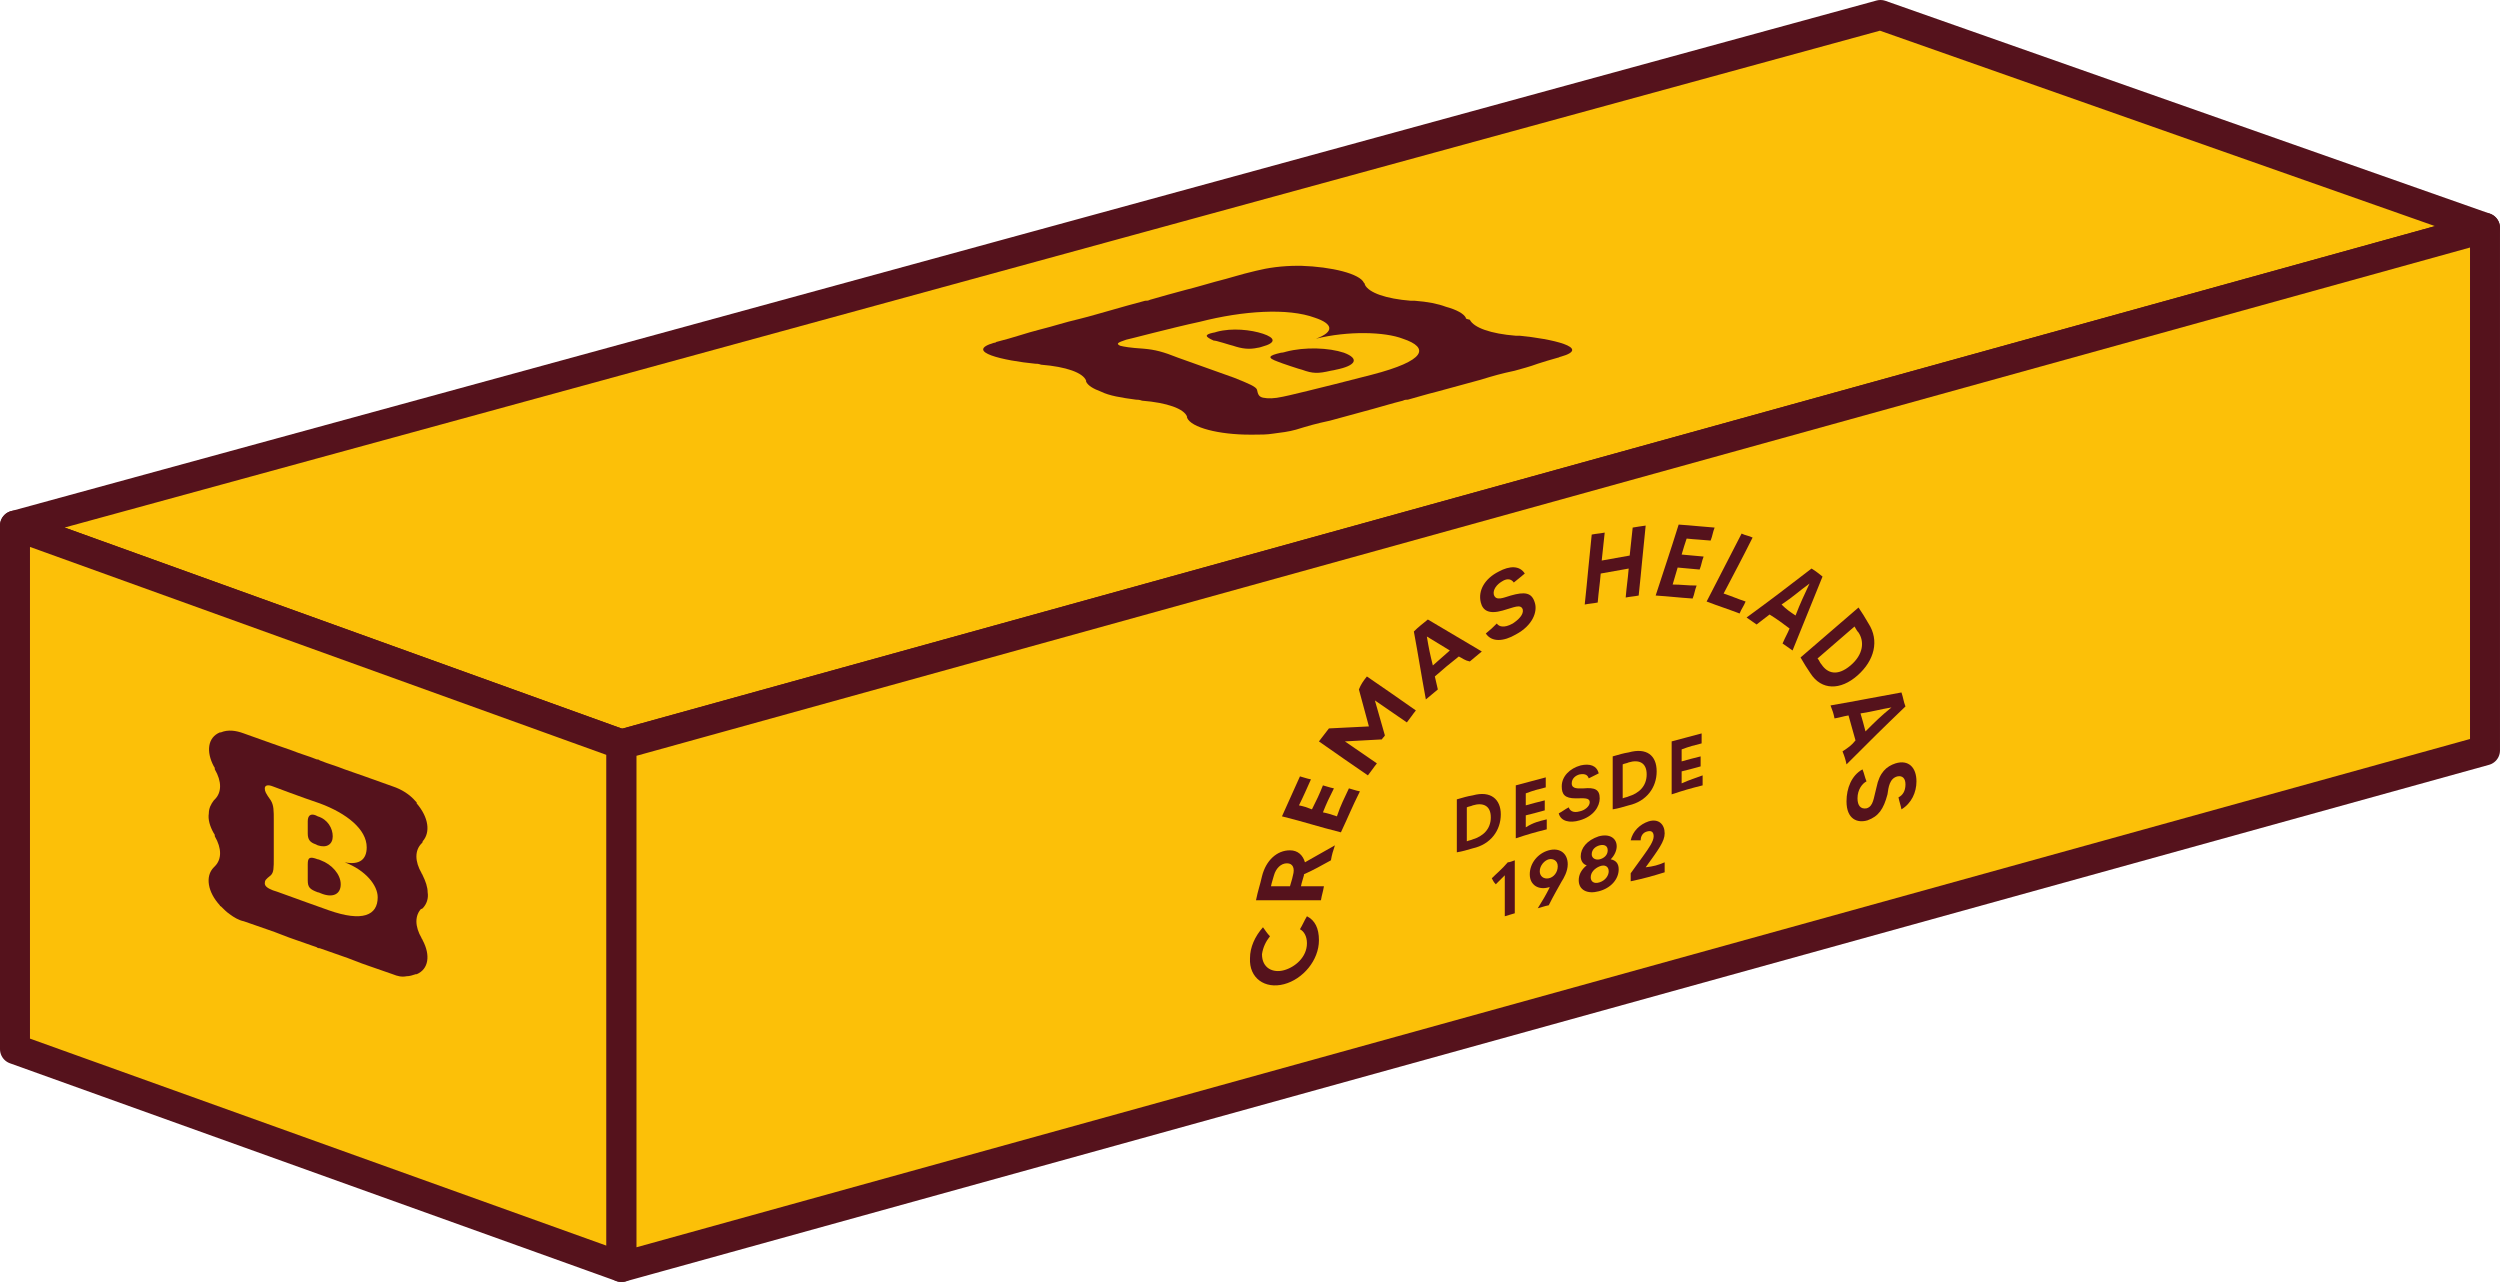
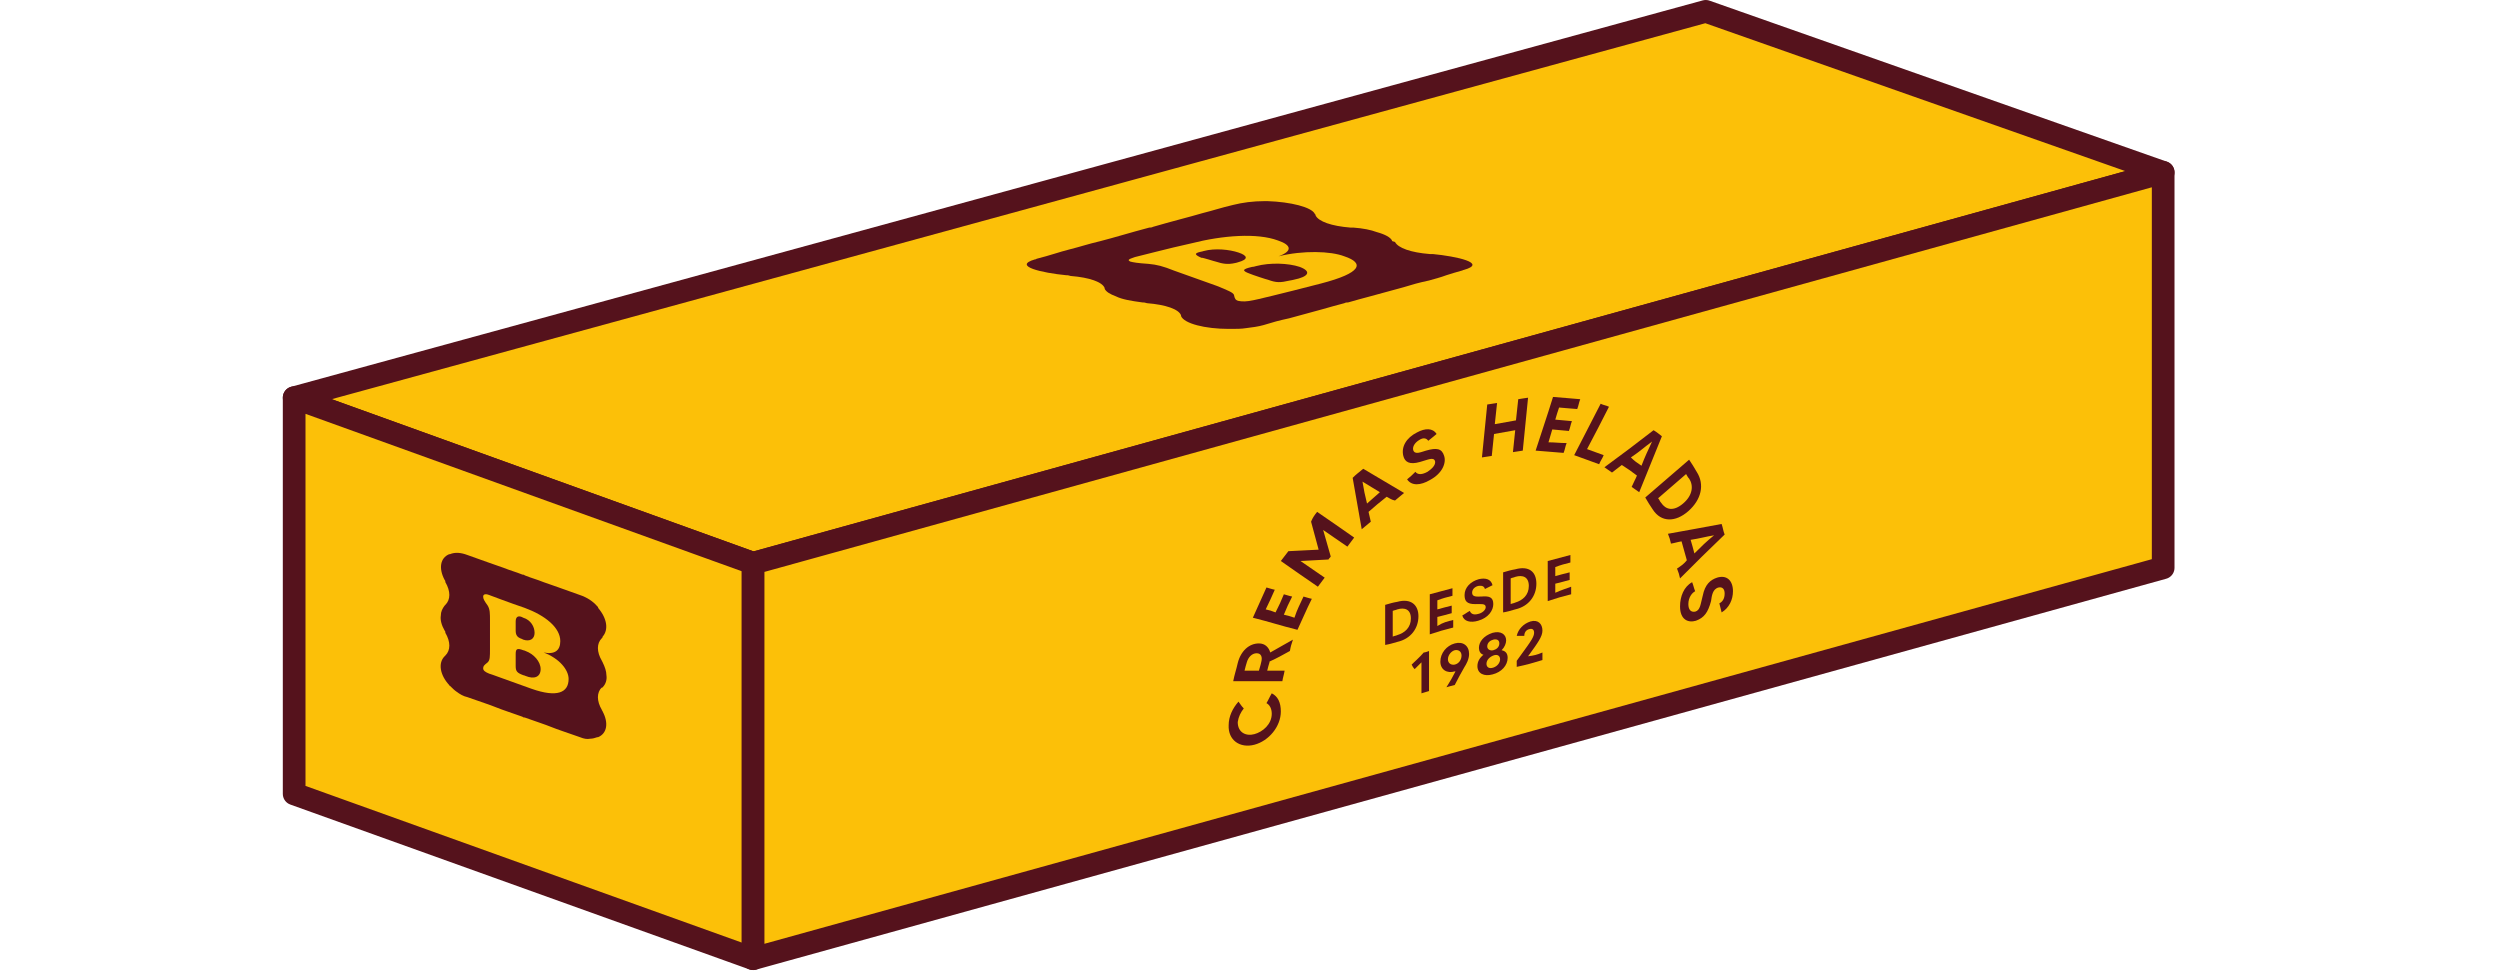
- <svg xmlns="http://www.w3.org/2000/svg" width="66.199mm" height="33.946mm" viewBox="0 0 66.199 33.946" version="1.1" id="svg3748">
+ <svg xmlns="http://www.w3.org/2000/svg" width="59.928mm" height="23.31mm" viewBox="0 0 59.928 23.31" version="1.1" id="svg3748">
  <defs id="defs3745" />
  <g id="layer1" transform="translate(-125.3117,-223.9975)">
-     <g id="g5642" transform="matrix(0.2645833,0,0,0.2645833,50.24936,207.514)">
-       <polygon class="st4" points="471.9,63.8 285.2,114.9 345.9,136.8 532.4,85.1 " id="polygon5574" style="fill:#fcc008;stroke:#55121c;stroke-width:3;stroke-linecap:round;stroke-linejoin:round" />
-       <polygon class="st4" points="345.9,136.8 345.9,189.1 285.2,167.3 285.2,114.9 " id="polygon5576" style="fill:#fcc008;stroke:#55121c;stroke-width:3;stroke-linecap:round;stroke-linejoin:round" />
+     <g id="g5642" transform="matrix(0.1812399,0,0,0.1812399,80.67335,212.7063)">
+       <polygon class="st4" points="345.9,136.8 532.4,85.1 471.9,63.8 285.2,114.9 " id="polygon5574" style="fill:#fcc008;stroke:#55121c;stroke-width:3;stroke-linecap:round;stroke-linejoin:round" />
+       <polygon class="st4" points="285.2,167.3 285.2,114.9 345.9,136.8 345.9,189.1 " id="polygon5576" style="fill:#fcc008;stroke:#55121c;stroke-width:3;stroke-linecap:round;stroke-linejoin:round" />
      <g id="g5582">
        <path class="st3" d="m 326,153.2 c 0.4,-0.4 0.6,-1 0.5,-1.6 0,-0.5 -0.2,-1.1 -0.5,-1.7 0,-0.1 -0.1,-0.1 -0.1,-0.2 -0.7,-1.2 -0.7,-2.3 0,-3 0.1,-0.1 0.1,-0.1 0.1,-0.2 0.8,-0.9 0.6,-2.4 -0.6,-3.8 0,0 0,0 0,-0.1 l -0.1,-0.1 c -0.6,-0.7 -1.4,-1.2 -2.3,-1.5 -1.1,-0.4 -1.7,-0.6 -2.8,-1 -0.8,-0.3 -1.2,-0.4 -2,-0.7 -1,-0.4 -1.5,-0.5 -2.5,-0.9 -0.1,-0.1 -0.2,-0.1 -0.3,-0.1 -1,-0.4 -1.5,-0.5 -2.5,-0.9 -0.8,-0.3 -1.2,-0.4 -2,-0.7 -1.1,-0.4 -1.7,-0.6 -2.8,-1 -0.8,-0.3 -1.6,-0.4 -2.3,-0.1 h -0.1 v 0 c -1.2,0.5 -1.4,1.9 -0.6,3.4 0.1,0.1 0.1,0.2 0.1,0.3 0.7,1.2 0.7,2.3 0,3 l -0.1,0.1 c -0.3,0.4 -0.5,0.8 -0.5,1.3 -0.1,0.6 0.1,1.3 0.5,2 0.1,0.1 0.1,0.2 0.1,0.3 0.7,1.2 0.7,2.3 0,3 l -0.1,0.1 c -0.9,0.9 -0.6,2.5 0.6,3.8 0,0.1 0.1,0.1 0.1,0.1 0.3,0.3 0.6,0.6 0.9,0.8 0.4,0.3 0.9,0.6 1.4,0.7 0.9,0.3 1.4,0.5 2.3,0.8 1.2,0.4 1.8,0.7 3,1.1 0.8,0.3 1.2,0.4 2,0.7 0.1,0.1 0.2,0.1 0.3,0.1 0.8,0.3 1.2,0.4 2,0.7 1.2,0.4 1.8,0.7 3,1.1 0.9,0.3 1.4,0.5 2.3,0.8 0.5,0.2 0.9,0.3 1.4,0.2 0.3,0 0.6,-0.1 0.9,-0.2 h 0.1 c 1.2,-0.5 1.4,-1.9 0.6,-3.4 0,-0.1 -0.1,-0.1 -0.1,-0.2 -0.7,-1.2 -0.7,-2.3 0,-3 -0.1,0.1 0,0.1 0.1,0 z" id="path5578" style="fill:#55121c" />
        <path class="st1" d="m 321.5,152.1 c 0,1.8 -1.5,2.5 -4.9,1.3 -3.4,-1.2 -5.5,-2 -5.6,-2 -0.5,-0.2 -0.8,-0.4 -0.8,-0.7 0,-0.3 0.1,-0.4 0.6,-0.8 0.3,-0.3 0.3,-0.7 0.3,-1.8 v -3.7 c 0,-1 0,-1.5 -0.3,-2 -0.5,-0.7 -0.6,-0.9 -0.6,-1.2 0,-0.3 0.3,-0.4 0.8,-0.2 0,0 2.9,1.1 4.7,1.7 2.7,1 4.7,2.6 4.7,4.4 0,1.2 -0.7,1.8 -2.2,1.5 2.1,0.8 3.3,2.3 3.3,3.5 z m -7,-6.4 c 0,0.6 0.2,0.9 0.8,1.1 l 0.2,0.1 c 0.9,0.3 1.5,-0.1 1.5,-0.9 0,-0.8 -0.5,-1.7 -1.5,-2 l -0.2,-0.1 c -0.5,-0.2 -0.8,0 -0.8,0.6 z m 3.3,5.1 c 0,-1 -0.9,-2 -2,-2.4 0,0 -0.2,-0.1 -0.3,-0.1 -0.8,-0.3 -1,-0.2 -1,0.5 v 1.6 c 0,0.7 0.2,0.9 1,1.2 0.1,0 0.3,0.1 0.3,0.1 1.2,0.5 2,0.1 2,-0.9 z" id="path5580" style="fill:#fbc009" />
      </g>
-       <polygon class="st4" points="345.9,136.8 345.9,189.1 532.4,137.4 532.4,85.1 " id="polygon5584" style="fill:#fcc008;stroke:#55121c;stroke-width:3;stroke-linecap:round;stroke-linejoin:round" />
+       <polygon class="st4" points="532.4,137.4 532.4,85.1 345.9,136.8 345.9,189.1 " id="polygon5584" style="fill:#fcc008;stroke:#55121c;stroke-width:3;stroke-linecap:round;stroke-linejoin:round" />
      <g id="g5634">
        <g id="g5612">
          <path class="st3" d="m 413.8,155.3 c 0.3,-0.5 0.4,-0.8 0.7,-1.3 0.8,0.4 1.2,1.2 1.2,2.4 0,2 -1.6,3.9 -3.5,4.4 -1.9,0.5 -3.5,-0.6 -3.4,-2.6 0,-1.1 0.5,-2.2 1.3,-3.1 0.3,0.4 0.4,0.6 0.7,0.9 -0.4,0.5 -0.7,1.1 -0.8,1.8 0,1.4 1.1,1.9 2.2,1.6 1.1,-0.3 2.3,-1.3 2.3,-2.7 0,-0.7 -0.3,-1.2 -0.7,-1.4 z" id="path5586" style="fill:#55121c" />
          <path class="st3" d="m 416.9,148.4 c -1.1,0.6 -1.6,0.9 -2.7,1.4 v 0.1 c -0.1,0.4 -0.2,0.6 -0.3,1.1 0.9,0 1.4,0 2.3,0 -0.1,0.6 -0.2,0.8 -0.3,1.4 -2.6,0 -3.9,0 -6.5,0 0.2,-1 0.4,-1.5 0.6,-2.4 0.4,-1.6 1.5,-2.6 2.8,-2.6 0.8,0 1.3,0.5 1.5,1.2 1.2,-0.7 1.8,-1 3,-1.7 -0.2,0.6 -0.3,0.9 -0.4,1.5 z m -4.1,2.6 c 0.1,-0.4 0.2,-0.6 0.3,-1.1 0.2,-0.7 0,-1.2 -0.6,-1.2 -0.6,0 -1.1,0.5 -1.3,1.2 -0.1,0.4 -0.2,0.6 -0.3,1.1 0.8,0 1.2,0 1.9,0 z" id="path5588" style="fill:#55121c" />
          <path class="st3" d="m 418.7,141.2 c 0.4,0.1 0.6,0.2 1.1,0.3 -0.8,1.6 -1.1,2.4 -1.9,4.1 -2.4,-0.6 -3.5,-1 -5.9,-1.6 0.7,-1.6 1.1,-2.4 1.8,-4 0.4,0.1 0.6,0.2 1.1,0.3 -0.5,1.1 -0.7,1.6 -1.2,2.6 0.5,0.1 0.8,0.2 1.3,0.4 0.5,-1 0.7,-1.4 1.1,-2.4 0.4,0.1 0.6,0.2 1.1,0.3 -0.5,1 -0.7,1.4 -1.1,2.4 0.5,0.1 0.8,0.2 1.4,0.4 0.4,-1.2 0.7,-1.7 1.2,-2.8 z" id="path5590" style="fill:#55121c" />
          <path class="st3" d="m 420.5,130 c 1.9,1.3 2.9,2 4.9,3.4 -0.4,0.5 -0.5,0.7 -0.9,1.2 -1.3,-0.9 -1.9,-1.3 -3.2,-2.2 0.4,1.4 0.6,2.1 1,3.5 -0.1,0.2 -0.2,0.2 -0.3,0.4 -1.5,0.1 -2.2,0.1 -3.7,0.2 1.3,0.9 1.9,1.3 3.2,2.2 -0.4,0.5 -0.5,0.7 -0.9,1.2 -1.9,-1.3 -2.9,-2 -4.9,-3.4 0.4,-0.5 0.6,-0.8 1,-1.3 1.6,-0.1 2.4,-0.1 4,-0.2 -0.4,-1.5 -0.6,-2.2 -1,-3.7 0.2,-0.5 0.4,-0.8 0.8,-1.3 z" id="path5592" style="fill:#55121c" />
          <path class="st3" d="m 429.7,128 c -1,0.8 -1.5,1.2 -2.4,2 0.1,0.5 0.2,0.8 0.3,1.3 -0.5,0.4 -0.7,0.6 -1.2,1 -0.5,-2.7 -0.7,-4.1 -1.2,-6.8 0.5,-0.5 0.8,-0.7 1.4,-1.2 2.2,1.3 3.2,1.9 5.4,3.2 -0.5,0.4 -0.7,0.6 -1.2,1 -0.5,-0.1 -0.7,-0.3 -1.1,-0.5 z m -0.9,-0.6 -2.3,-1.4 c 0.2,1.2 0.3,1.7 0.6,2.9 0.7,-0.6 1,-0.9 1.7,-1.5 z" id="path5594" style="fill:#55121c" />
          <path class="st3" d="m 437.3,122.6 c 0.3,0.9 -0.2,2.3 -1.9,3.2 -1.2,0.7 -2.4,0.8 -3,-0.1 0.5,-0.4 0.7,-0.6 1.1,-1 0.2,0.3 0.7,0.5 1.6,0 0.6,-0.4 1.1,-0.9 1,-1.4 -0.2,-0.6 -0.9,-0.2 -2,0.1 -1.4,0.4 -2,0 -2.2,-0.8 -0.3,-1.2 0.4,-2.4 1.8,-3.1 1.1,-0.6 2.1,-0.6 2.6,0.2 -0.5,0.4 -0.7,0.6 -1.1,0.9 -0.2,-0.3 -0.6,-0.5 -1.2,-0.1 -0.5,0.3 -0.9,0.8 -0.8,1.3 0.2,0.7 1,0.3 1.7,0.1 1.4,-0.4 2.1,-0.3 2.4,0.7 z" id="path5596" style="fill:#55121c" />
          <path class="st3" d="m 448.4,114.9 c -0.3,2.8 -0.4,4.2 -0.7,7 -0.5,0.1 -0.8,0.1 -1.3,0.2 0.1,-1.2 0.2,-1.7 0.3,-2.9 -1.1,0.2 -1.7,0.3 -2.8,0.5 -0.1,1.2 -0.2,1.7 -0.3,2.9 -0.5,0.1 -0.8,0.1 -1.3,0.2 0.3,-2.8 0.4,-4.2 0.7,-7 0.5,-0.1 0.8,-0.1 1.3,-0.2 -0.1,1.1 -0.2,1.7 -0.3,2.8 1.1,-0.2 1.7,-0.3 2.8,-0.5 0.1,-1.1 0.2,-1.7 0.3,-2.8 0.5,-0.1 0.7,-0.1 1.3,-0.2 z" id="path5598" style="fill:#55121c" />
          <path class="st3" d="m 453.5,120.9 c -0.2,0.5 -0.2,0.8 -0.4,1.3 -1.5,-0.1 -2.2,-0.2 -3.7,-0.3 0.9,-2.8 1.4,-4.2 2.3,-7.1 1.5,0.1 2.2,0.2 3.6,0.3 -0.2,0.5 -0.2,0.8 -0.4,1.3 -1,-0.1 -1.5,-0.1 -2.4,-0.2 -0.2,0.6 -0.3,0.9 -0.5,1.6 0.9,0.1 1.3,0.1 2.2,0.2 -0.2,0.5 -0.2,0.8 -0.4,1.3 -0.9,-0.1 -1.3,-0.1 -2.2,-0.2 -0.2,0.7 -0.3,1 -0.5,1.7 0.9,0 1.4,0.1 2.4,0.1 z" id="path5600" style="fill:#55121c" />
          <path class="st3" d="m 458.4,122.5 c -0.2,0.5 -0.4,0.7 -0.6,1.2 -1.3,-0.5 -2,-0.7 -3.3,-1.2 1.4,-2.7 2.1,-4.1 3.5,-6.8 0.4,0.2 0.7,0.2 1.1,0.4 -1.1,2.2 -1.7,3.3 -2.9,5.6 0.9,0.3 1.3,0.5 2.2,0.8 z" id="path5602" style="fill:#55121c" />
          <path class="st3" d="m 462.8,125.2 c -0.8,-0.6 -1.2,-0.9 -2,-1.4 -0.5,0.4 -0.8,0.6 -1.3,1 -0.4,-0.3 -0.6,-0.4 -1,-0.7 2.6,-1.9 3.9,-2.9 6.5,-4.9 0.5,0.3 0.7,0.5 1.1,0.8 -1.2,3 -1.8,4.4 -3,7.4 -0.4,-0.3 -0.6,-0.4 -1,-0.7 0.3,-0.7 0.5,-1 0.7,-1.5 z m 0.6,-1.3 c 0.5,-1.3 0.8,-1.9 1.4,-3.2 -1.1,0.8 -1.6,1.3 -2.8,2.1 0.5,0.5 0.8,0.7 1.4,1.1 z" id="path5604" style="fill:#55121c" />
          <path class="st3" d="m 469.6,129.9 c -1.7,1.5 -3.6,1.5 -4.7,-0.2 -0.4,-0.6 -0.6,-0.9 -1,-1.6 2.3,-2 3.5,-3 5.8,-5 0.4,0.6 0.6,0.9 1,1.6 1.1,1.7 0.6,3.7 -1.1,5.2 z m -0.7,-1 c 1.3,-1.1 1.4,-2.4 0.8,-3.3 -0.2,-0.2 -0.2,-0.3 -0.4,-0.6 -1.5,1.3 -2.2,1.9 -3.7,3.2 0.2,0.2 0.2,0.4 0.4,0.6 0.6,0.9 1.6,1.2 2.9,0.1 z" id="path5606" style="fill:#55121c" />
          <path class="st3" d="m 469.4,136.4 c -0.3,-1 -0.4,-1.5 -0.7,-2.5 -0.6,0.1 -0.8,0.2 -1.4,0.3 -0.1,-0.5 -0.2,-0.8 -0.4,-1.3 2.9,-0.5 4.3,-0.8 7.1,-1.3 0.2,0.6 0.2,0.9 0.4,1.4 -2.4,2.3 -3.5,3.4 -5.9,5.8 -0.1,-0.5 -0.2,-0.8 -0.4,-1.3 0.6,-0.4 0.9,-0.6 1.3,-1.1 z m 1,-0.9 c 1,-1 1.5,-1.5 2.6,-2.4 -1.2,0.2 -1.8,0.4 -3.1,0.6 0.2,0.7 0.3,1 0.5,1.8 z" id="path5608" style="fill:#55121c" />
          <path class="st3" d="m 470.6,144.4 c -1,0.3 -2.1,-0.1 -2.1,-1.9 0,-1.3 0.5,-2.6 1.6,-3.2 0.2,0.5 0.2,0.7 0.4,1.2 -0.4,0.2 -0.9,0.8 -0.9,1.7 0,0.7 0.3,1.1 0.9,1 0.7,-0.2 0.7,-1 1,-2.1 0.3,-1.5 1,-2.1 1.9,-2.4 1.3,-0.4 2.1,0.4 2.1,1.8 0,1.1 -0.5,2.2 -1.5,2.8 -0.1,-0.5 -0.2,-0.7 -0.3,-1.2 0.4,-0.2 0.7,-0.6 0.7,-1.3 0,-0.6 -0.3,-0.9 -0.8,-0.8 -0.8,0.2 -0.9,1.1 -1,1.8 -0.4,1.5 -0.9,2.2 -2,2.6 z" id="path5610" style="fill:#55121c" />
        </g>
        <g id="g5632">
          <path class="st3" d="m 433.9,143.8 c 0,1.6 -1,3 -2.8,3.4 -0.7,0.2 -1,0.3 -1.6,0.4 v -5.3 c 0.7,-0.2 1,-0.3 1.6,-0.4 1.8,-0.5 2.8,0.4 2.8,1.9 z m -1,0.3 c 0,-1.2 -0.8,-1.5 -1.8,-1.2 -0.2,0.1 -0.4,0.1 -0.6,0.2 v 3.4 c 0.2,-0.1 0.4,-0.1 0.6,-0.2 1,-0.3 1.8,-1 1.8,-2.2 z" id="path5614" style="fill:#55121c" />
          <path class="st3" d="m 438.5,144.3 v 1 c -1.2,0.3 -1.9,0.5 -3.1,0.9 v -5.3 c 1.2,-0.3 1.8,-0.5 3,-0.8 v 1 c -0.8,0.2 -1.2,0.3 -2,0.6 v 1.2 c 0.7,-0.2 1.1,-0.3 1.9,-0.5 v 1 c -0.7,0.2 -1.1,0.3 -1.9,0.5 v 1.2 c 0.8,-0.5 1.3,-0.6 2.1,-0.8 z" id="path5616" style="fill:#55121c" />
          <path class="st3" d="m 443.8,142.2 c 0,0.8 -0.6,1.8 -2,2.2 -1,0.3 -1.9,0.1 -2.1,-0.7 0.4,-0.2 0.6,-0.4 1,-0.6 0.1,0.3 0.4,0.6 1.1,0.4 0.5,-0.1 1,-0.5 1,-0.9 0,-0.5 -0.6,-0.4 -1.4,-0.4 -1.1,0 -1.4,-0.4 -1.4,-1.2 0,-1 0.8,-1.8 1.9,-2.1 0.9,-0.2 1.6,0 1.8,0.8 -0.4,0.2 -0.6,0.3 -1,0.5 -0.1,-0.3 -0.3,-0.5 -0.9,-0.4 -0.4,0.1 -0.8,0.4 -0.8,0.9 0,0.6 0.7,0.5 1.2,0.5 1.1,-0.1 1.6,0.1 1.6,1 z" id="path5618" style="fill:#55121c" />
          <path class="st3" d="m 449.5,139.5 c 0,1.6 -1,3 -2.8,3.4 -0.7,0.2 -1,0.3 -1.6,0.4 V 138 c 0.7,-0.2 1,-0.3 1.6,-0.4 1.8,-0.5 2.8,0.3 2.8,1.9 z m -1,0.3 c 0,-1.2 -0.8,-1.5 -1.8,-1.2 -0.2,0.1 -0.4,0.1 -0.6,0.2 v 3.4 c 0.2,-0.1 0.4,-0.1 0.6,-0.2 1,-0.3 1.8,-1 1.8,-2.2 z" id="path5620" style="fill:#55121c" />
          <path class="st3" d="m 454.1,139.9 v 1 c -1.2,0.3 -1.9,0.5 -3.1,0.9 v -5.3 c 1.2,-0.3 1.8,-0.5 3,-0.8 v 1 c -0.8,0.2 -1.2,0.3 -2,0.6 v 1.2 c 0.7,-0.2 1.1,-0.3 1.9,-0.5 v 1 c -0.7,0.2 -1.1,0.3 -1.9,0.5 v 1.2 c 0.9,-0.4 1.3,-0.5 2.1,-0.8 z" id="path5622" style="fill:#55121c" />
          <path class="st3" d="m 435.3,148.4 v 5.3 c -0.4,0.1 -0.6,0.2 -1,0.3 v -4.1 c -0.4,0.4 -0.5,0.5 -0.9,0.9 -0.2,-0.2 -0.3,-0.4 -0.4,-0.6 0.6,-0.6 1,-0.9 1.6,-1.6 0.2,0 0.4,-0.1 0.7,-0.2 z" id="path5624" style="fill:#55121c" />
          <path class="st3" d="m 436.8,149.8 c 0,-1.1 0.8,-2.1 1.9,-2.4 1.1,-0.3 1.9,0.3 1.9,1.4 0,0.7 -0.4,1.4 -0.6,1.7 -0.5,0.9 -0.8,1.4 -1.3,2.4 -0.5,0.1 -0.7,0.2 -1.1,0.3 0.5,-0.8 0.8,-1.3 1.2,-2.1 h -0.1 c -1,0.3 -1.9,-0.2 -1.9,-1.3 z m 1,-0.3 c 0,0.5 0.4,0.8 0.9,0.7 0.5,-0.1 0.9,-0.6 0.9,-1.2 0,-0.6 -0.5,-0.8 -0.9,-0.7 -0.4,0.1 -0.9,0.6 -0.9,1.2 z" id="path5626" style="fill:#55121c" />
          <path class="st3" d="m 445.7,149.3 c 0,1 -0.8,1.9 -2,2.2 -1.1,0.3 -2,-0.1 -2,-1.1 0,-0.6 0.3,-1.1 0.8,-1.5 -0.4,-0.1 -0.6,-0.5 -0.6,-0.9 0,-0.8 0.6,-1.6 1.8,-2 1.1,-0.3 1.8,0.2 1.8,1 0,0.4 -0.2,0.9 -0.6,1.3 0.5,0.1 0.8,0.4 0.8,1 z m -1,0.2 c 0,-0.5 -0.4,-0.7 -0.9,-0.5 -0.5,0.2 -0.9,0.6 -0.9,1.1 0,0.4 0.3,0.7 0.9,0.5 0.6,-0.2 0.9,-0.7 0.9,-1.1 z m -1.7,-1.7 c 0,0.4 0.4,0.6 0.8,0.5 0.4,-0.1 0.8,-0.4 0.8,-0.9 0,-0.5 -0.4,-0.6 -0.8,-0.5 -0.4,0.1 -0.8,0.4 -0.8,0.9 z" id="path5628" style="fill:#55121c" />
          <path class="st3" d="m 450.3,148.6 v 1 c -1.3,0.4 -2,0.6 -3.4,0.9 v -0.8 c 0.5,-0.7 0.8,-1.1 1.3,-1.8 0.5,-0.7 1,-1.4 1,-1.9 0,-0.4 -0.2,-0.6 -0.6,-0.5 -0.5,0.1 -0.7,0.5 -0.7,0.9 -0.4,0 -0.6,0 -1,0 0.2,-0.9 0.9,-1.6 1.8,-1.9 1,-0.3 1.6,0.3 1.6,1.2 0,0.8 -0.6,1.6 -1.9,3.4 0.8,-0.1 1.2,-0.2 1.9,-0.5 z" id="path5630" style="fill:#55121c" />
        </g>
      </g>
      <g id="g5640">
        <path class="st3" d="m 430.4,94.1 c -0.2,-0.4 -0.9,-0.8 -2,-1.1 -0.8,-0.3 -1.8,-0.5 -3.1,-0.6 -0.2,0 -0.2,0 -0.4,0 -2.5,-0.2 -4.2,-0.8 -4.6,-1.6 0,-0.1 0,-0.1 -0.1,-0.2 -0.4,-0.9 -3.2,-1.6 -6.3,-1.7 h -0.1 c -0.1,0 -0.2,0 -0.2,0 -1.6,0 -3,0.2 -4.2,0.5 -1.7,0.4 -2.5,0.7 -4.1,1.1 -1.1,0.3 -1.7,0.5 -2.9,0.8 -1.5,0.4 -2.2,0.6 -3.6,1 -0.2,0.1 -0.3,0.1 -0.5,0.1 -1.5,0.4 -2.2,0.6 -3.6,1 -1.1,0.3 -1.7,0.5 -2.9,0.8 -1.7,0.4 -2.5,0.7 -4.1,1.1 -1.2,0.3 -2.6,0.8 -4.2,1.2 -0.1,0 -0.2,0.1 -0.2,0.1 h -0.1 c -3.1,0.9 1,1.8 4.1,2.1 0.2,0 0.3,0 0.6,0.1 2.5,0.2 4.2,0.8 4.5,1.6 0,0.1 0,0.1 0,0.1 0.2,0.4 0.7,0.7 1.5,1 0.8,0.4 2,0.6 3.5,0.8 0.2,0 0.3,0 0.6,0.1 2.5,0.2 4.2,0.8 4.5,1.6 0,0.1 0,0.1 0,0.1 0.4,1 3.2,1.7 6.3,1.7 0.1,0 0.2,0 0.3,0 0.7,0 1.4,0 2,-0.1 0.8,-0.1 1.6,-0.2 2.3,-0.4 1.3,-0.4 2,-0.6 3.4,-0.9 1.8,-0.5 2.6,-0.7 4.4,-1.2 1.1,-0.3 1.7,-0.5 2.9,-0.8 0.2,-0.1 0.3,-0.1 0.5,-0.1 1.1,-0.3 1.7,-0.5 2.9,-0.8 1.8,-0.5 2.6,-0.7 4.4,-1.2 1.3,-0.4 2,-0.6 3.4,-0.9 0.7,-0.2 1.5,-0.4 2.3,-0.7 0.6,-0.2 1.3,-0.4 2,-0.6 0.1,0 0.2,-0.1 0.3,-0.1 3.2,-0.9 -1,-1.8 -4.1,-2.1 -0.2,0 -0.2,0 -0.4,0 -2.5,-0.2 -4.2,-0.8 -4.6,-1.6 -0.4,-0.1 -0.4,-0.1 -0.4,-0.2 z" id="path5636" style="fill:#55121c" />
        <path class="st1" d="m 424.1,96.2 c 2.7,0.9 2.3,2.2 -3.1,3.6 -5.4,1.4 -8.8,2.2 -8.9,2.2 -0.9,0.2 -1.5,0.2 -2,0.1 -0.4,-0.1 -0.5,-0.3 -0.6,-0.8 -0.1,-0.3 -0.8,-0.6 -2.3,-1.2 -2.2,-0.8 -3.4,-1.2 -5.6,-2 -1.5,-0.6 -2.3,-0.8 -3.4,-0.9 -1.5,-0.1 -2,-0.2 -2.4,-0.3 -0.4,-0.2 -0.3,-0.3 0.6,-0.6 0.1,0 4.6,-1.2 7.4,-1.8 4.3,-1.1 8.8,-1.4 11.5,-0.4 1.8,0.6 2,1.4 0.1,2.1 3.2,-0.8 6.9,-0.7 8.7,0 z m -17,0.7 c 0.9,0.3 1.6,0.4 2.5,0.2 0.1,0 0.4,-0.1 0.4,-0.1 1.5,-0.4 1.3,-0.9 0.1,-1.3 -1.2,-0.4 -3.1,-0.6 -4.6,-0.2 0,0 -0.3,0.1 -0.4,0.1 -0.9,0.2 -0.8,0.4 0.1,0.8 0,-0.1 1.8,0.5 1.9,0.5 z m 11.1,0.7 c -1.5,-0.5 -3.9,-0.6 -5.8,-0.1 0,0 -0.3,0.1 -0.5,0.1 -1.3,0.3 -1.4,0.5 -0.3,0.9 0.2,0.1 2.3,0.8 2.4,0.8 1.1,0.4 1.6,0.4 2.9,0.1 0.1,0 0.5,-0.1 0.5,-0.1 2,-0.4 2.4,-1.1 0.8,-1.7 z" id="path5638" style="fill:#fbc009" />
      </g>
    </g>
  </g>
</svg>
